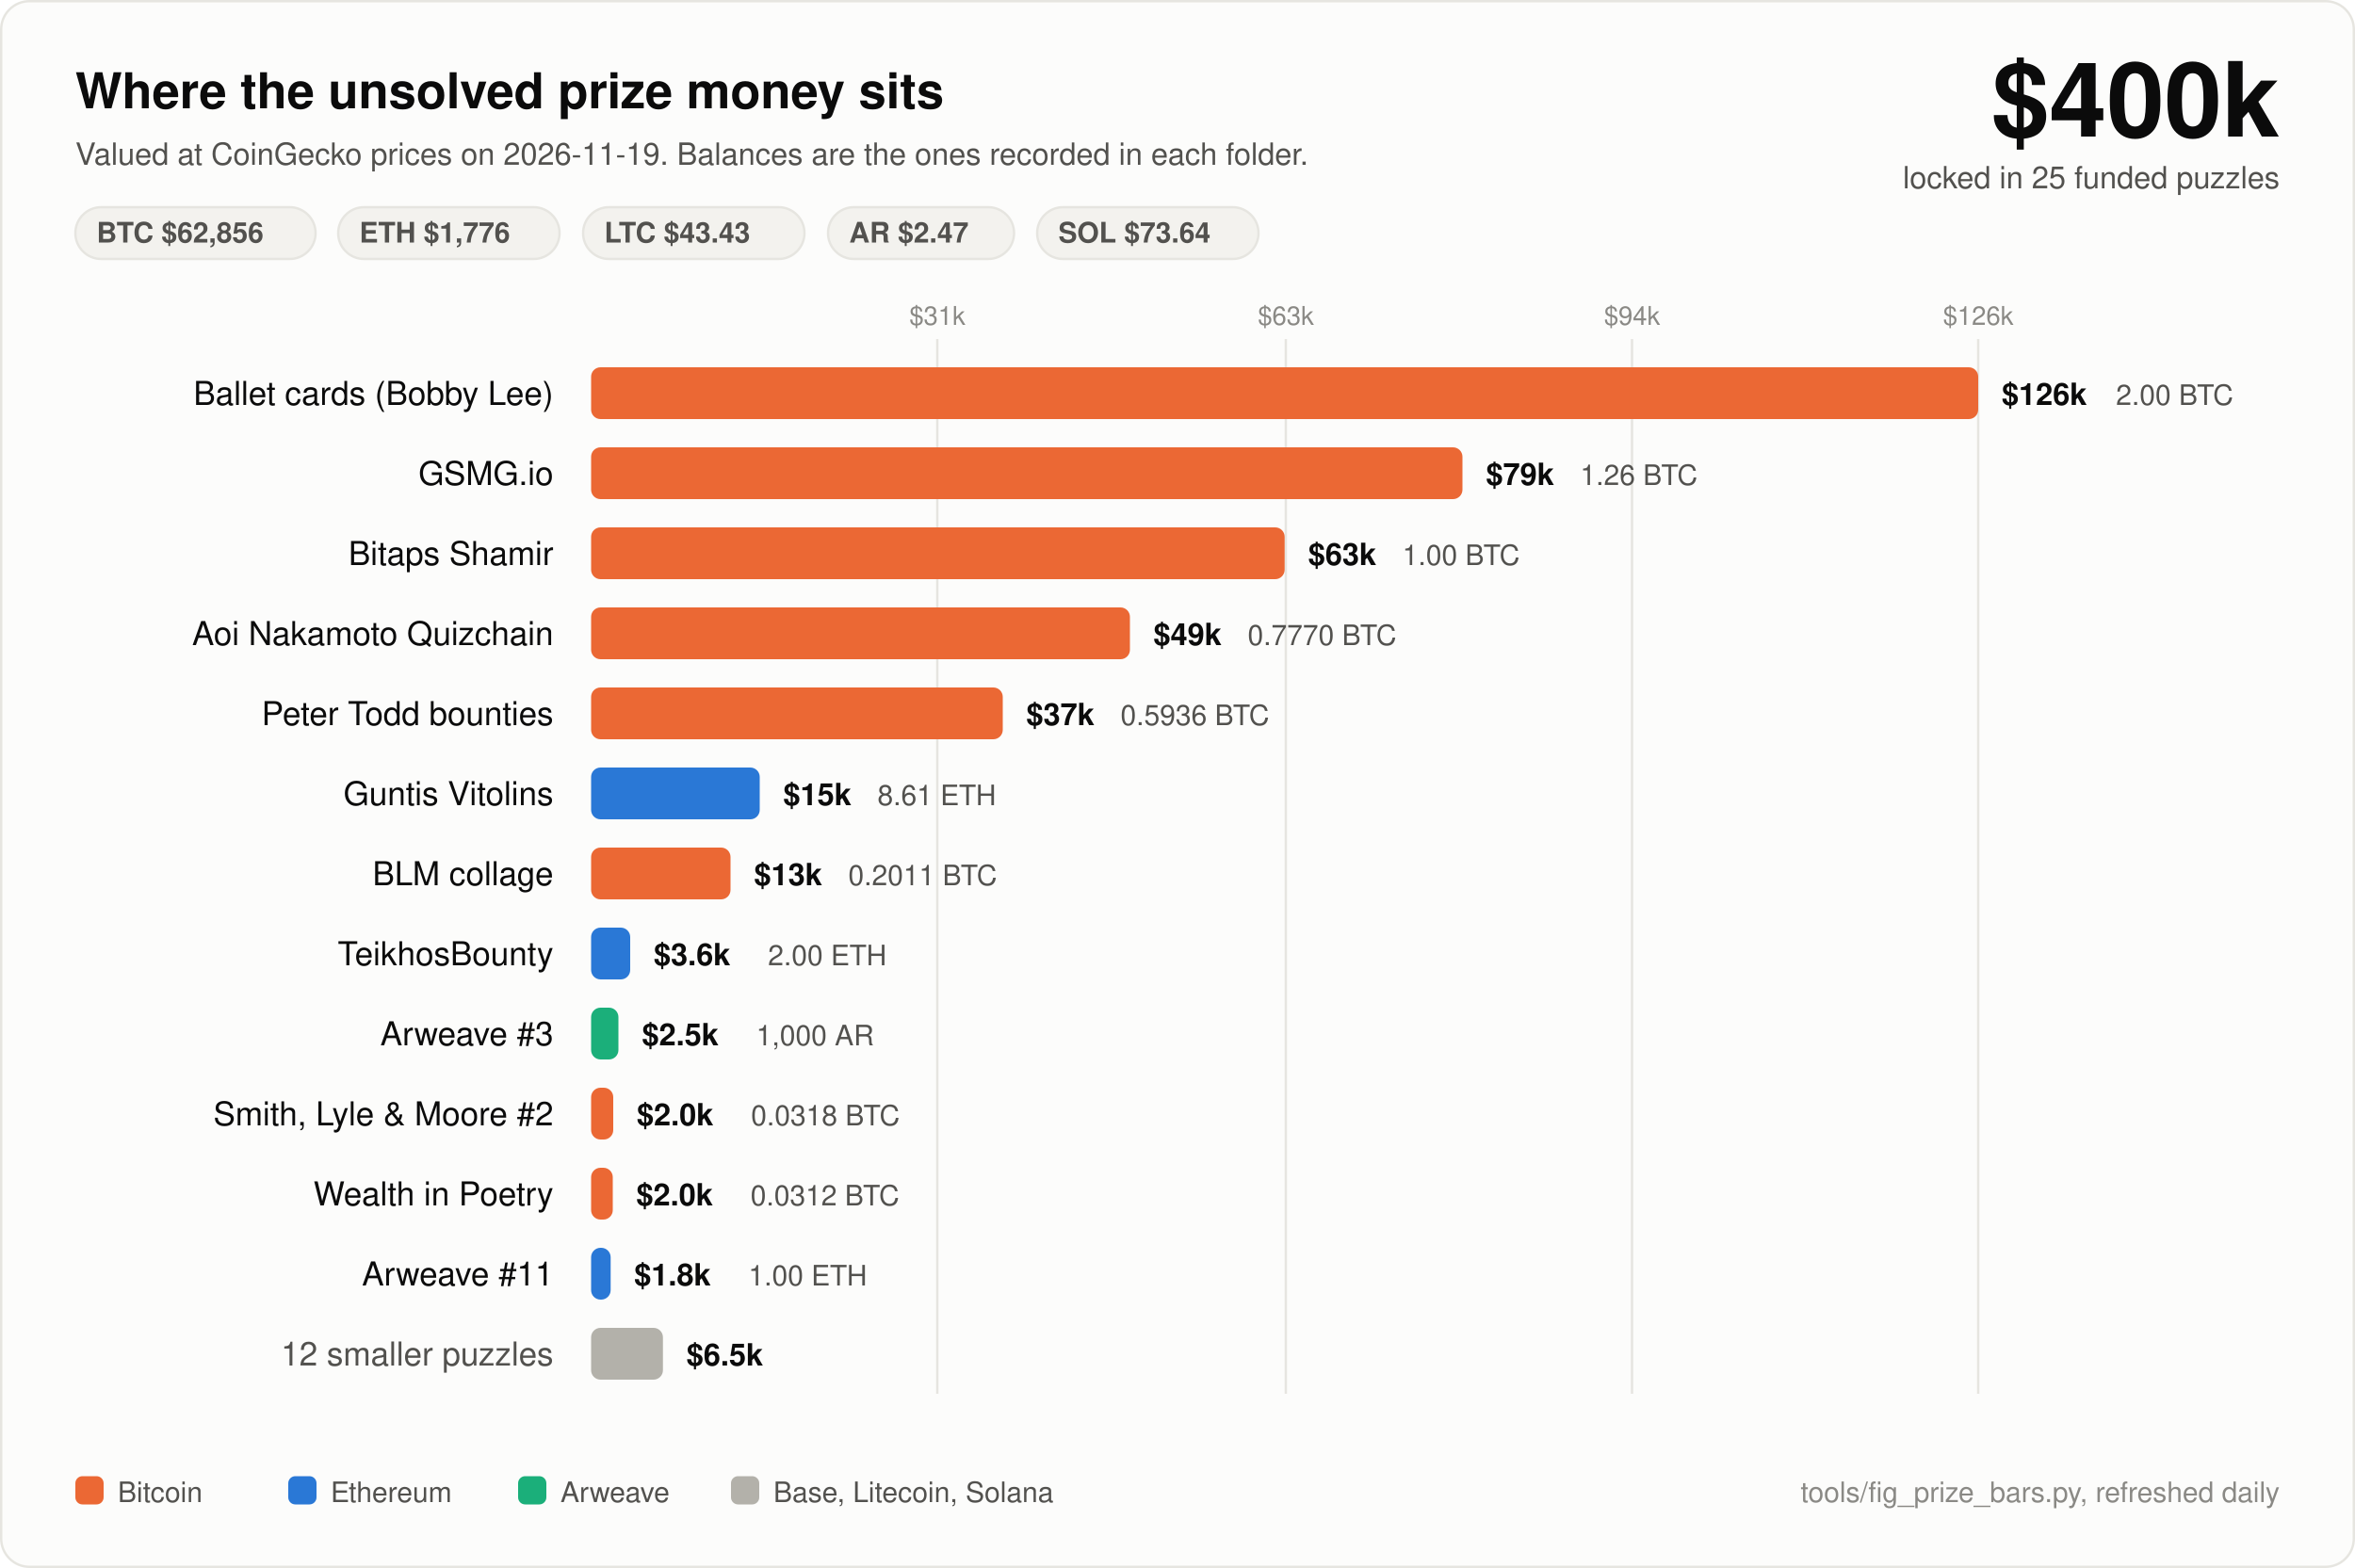
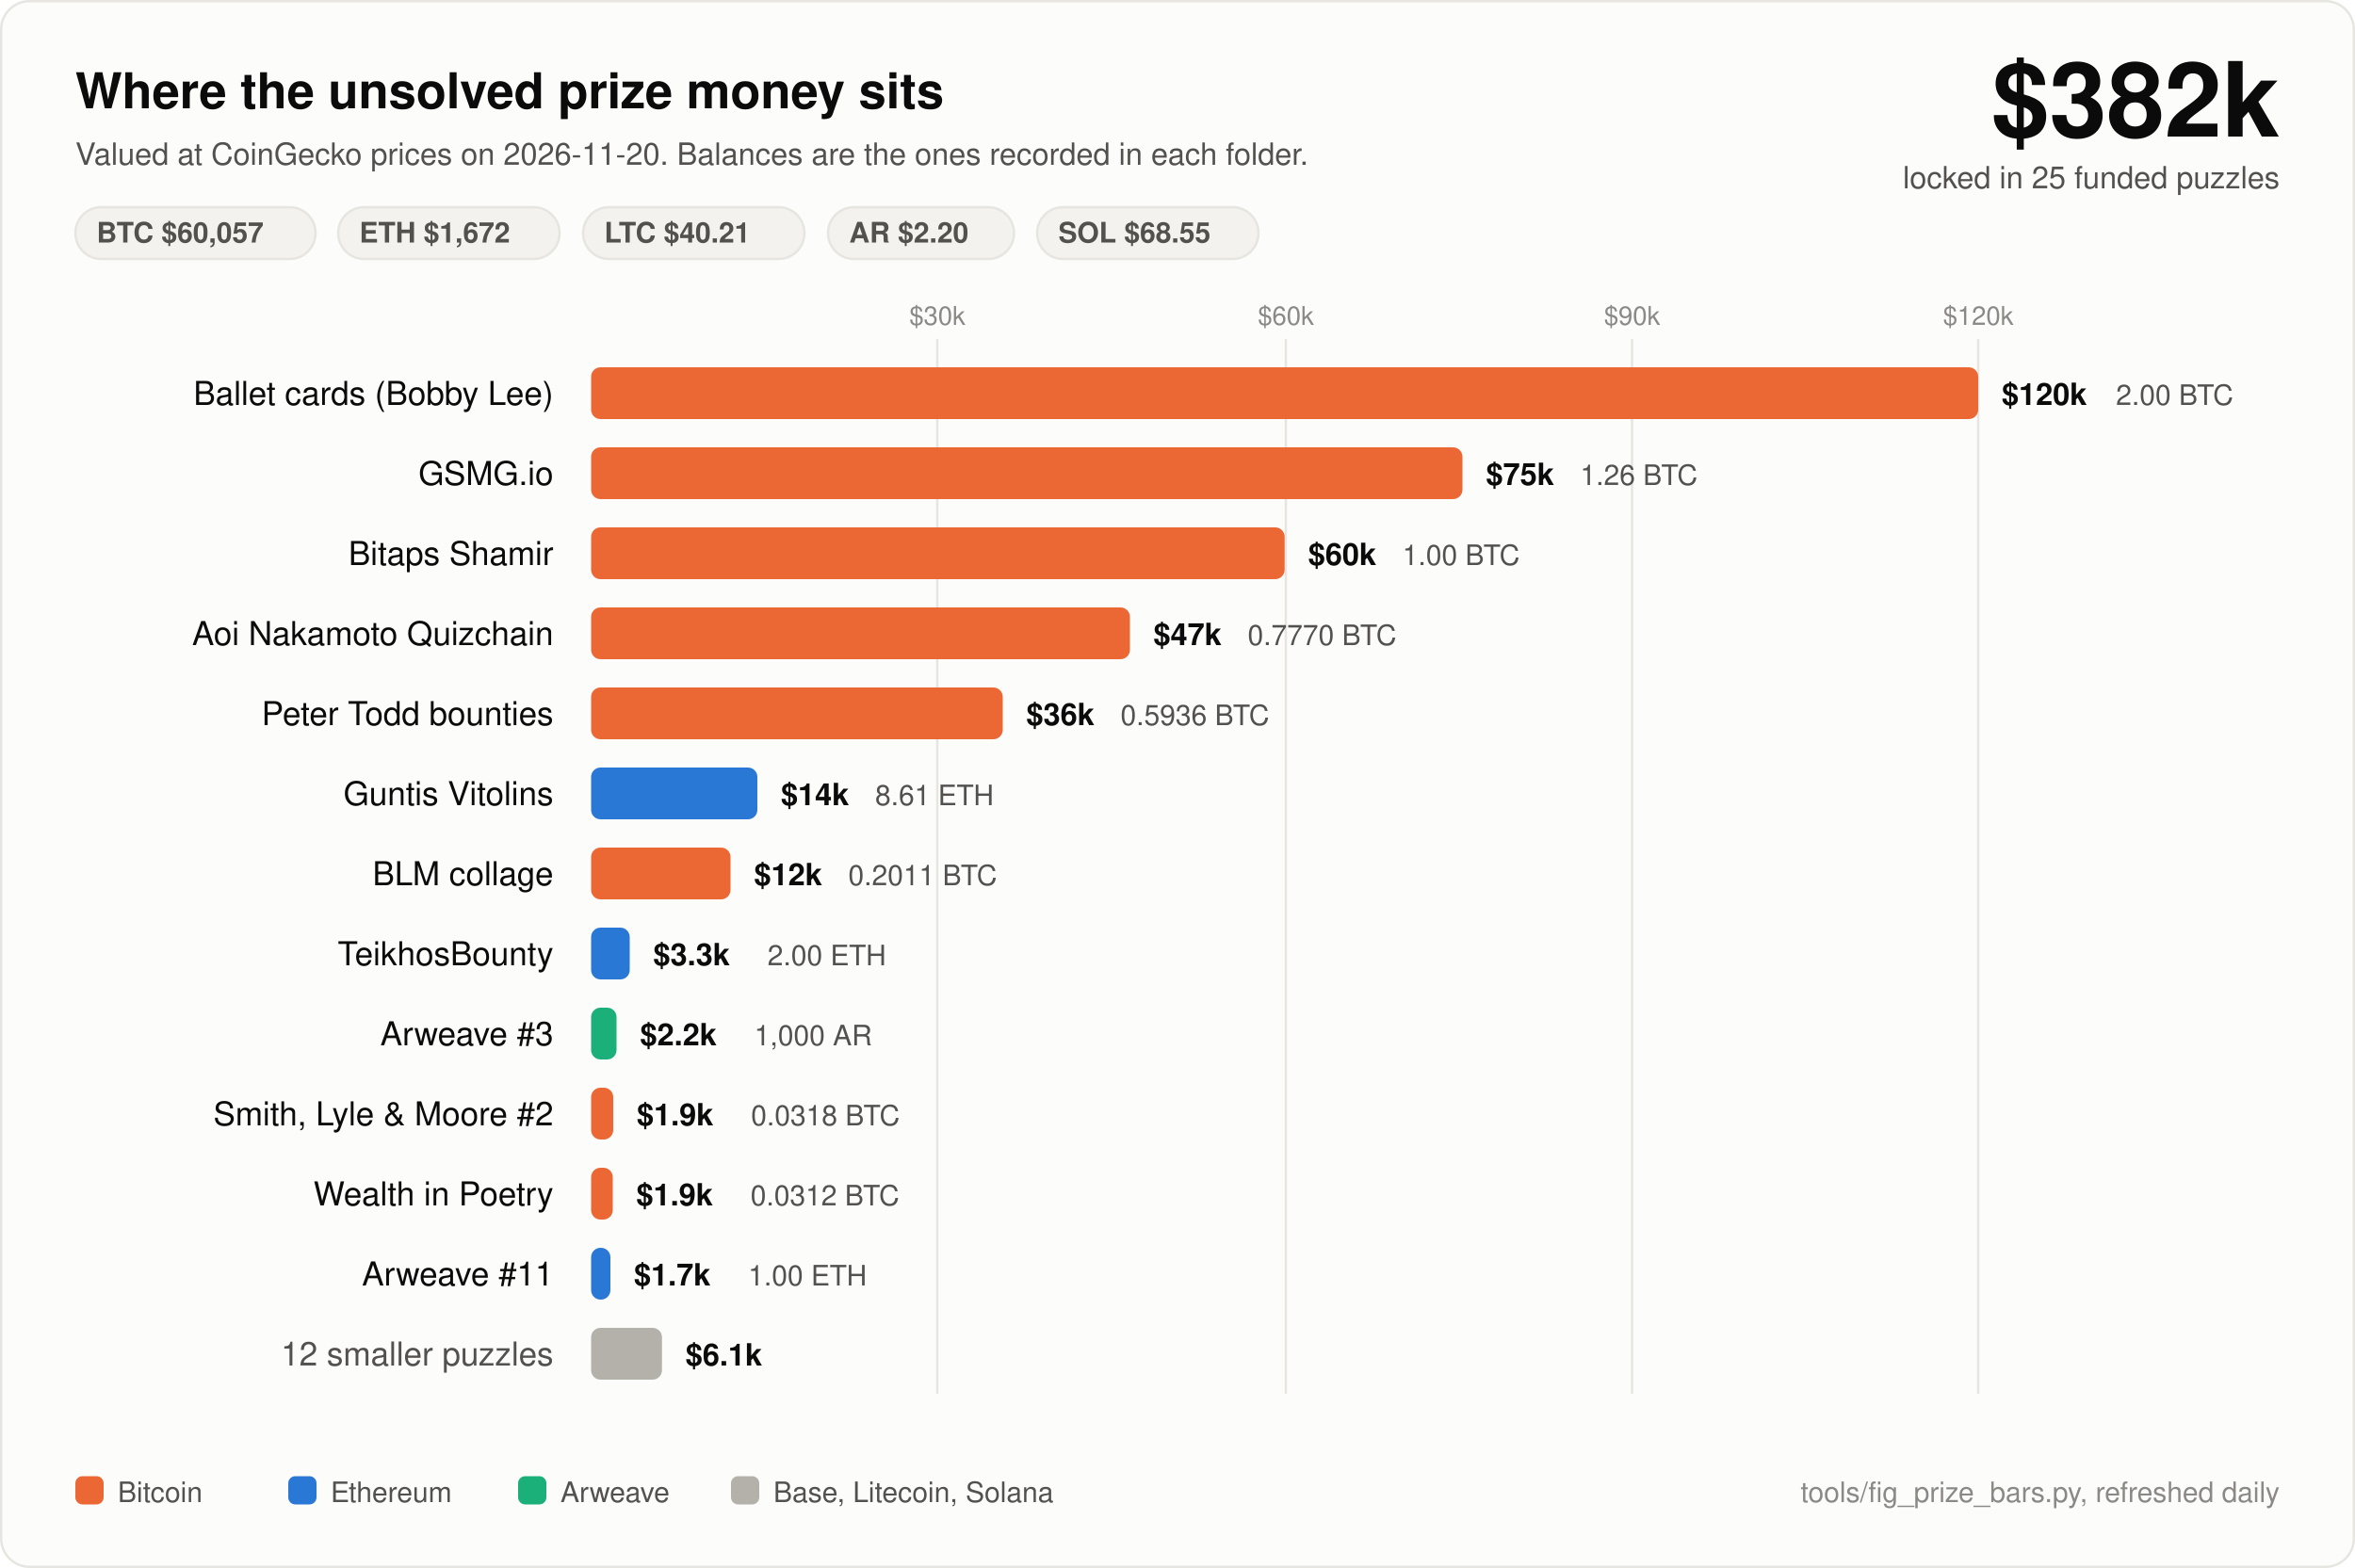
<svg xmlns="http://www.w3.org/2000/svg" width="1000" height="666" viewBox="0 0 1000 666" font-family="ui-sans-serif, -apple-system, Segoe UI, Helvetica, Arial, sans-serif">
  <rect x="0.5" y="0.5" width="999" height="665" rx="12" fill="#fcfcfb" stroke="#e6e5e0" />
  <text x="32" y="46" fill="#0b0b0b" font-size="21" font-weight="700">Where the unsolved prize money sits</text>
-   <text x="32" y="70" fill="#52514e" font-size="13">Valued at CoinGecko prices on 2026-11-19. Balances are the ones recorded in each folder.</text>
-   <text x="968" y="58" fill="#0b0b0b" font-size="44" font-weight="700" text-anchor="end">$400k</text>
+   <text x="32" y="70" fill="#52514e" font-size="13">Valued at CoinGecko prices on 2026-11-20. Balances are the ones recorded in each folder.</text>
+   <text x="968" y="58" fill="#0b0b0b" font-size="44" font-weight="700" text-anchor="end">$382k</text>
  <text x="968" y="80" fill="#52514e" font-size="13" text-anchor="end">locked in 25 funded puzzles</text>
  <rect x="32" y="88" width="102" height="22" rx="11" fill="#f3f2ee" stroke="#e6e5e0" />
-   <text x="41" y="103" fill="#52514e" font-size="12" font-weight="600">BTC $62,856</text>
+   <text x="41" y="103" fill="#52514e" font-size="12" font-weight="600">BTC $60,057</text>
  <rect x="143.6" y="88" width="94" height="22" rx="11" fill="#f3f2ee" stroke="#e6e5e0" />
-   <text x="152.6" y="103" fill="#52514e" font-size="12" font-weight="600">ETH $1,776</text>
+   <text x="152.6" y="103" fill="#52514e" font-size="12" font-weight="600">ETH $1,672</text>
  <rect x="247.6" y="88" width="94" height="22" rx="11" fill="#f3f2ee" stroke="#e6e5e0" />
-   <text x="256.6" y="103" fill="#52514e" font-size="12" font-weight="600">LTC $43.43</text>
+   <text x="256.6" y="103" fill="#52514e" font-size="12" font-weight="600">LTC $40.21</text>
  <rect x="351.6" y="88" width="79" height="22" rx="11" fill="#f3f2ee" stroke="#e6e5e0" />
-   <text x="360.6" y="103" fill="#52514e" font-size="12" font-weight="600">AR $2.47</text>
+   <text x="360.6" y="103" fill="#52514e" font-size="12" font-weight="600">AR $2.20</text>
  <rect x="440.4" y="88" width="94" height="22" rx="11" fill="#f3f2ee" stroke="#e6e5e0" />
-   <text x="449.4" y="103" fill="#52514e" font-size="12" font-weight="600">SOL $73.64</text>
+   <text x="449.4" y="103" fill="#52514e" font-size="12" font-weight="600">SOL $68.55</text>
  <line x1="398" y1="144" x2="398" y2="592" stroke="#e6e5e0" stroke-width="1" />
-   <text x="398" y="138" fill="#8a8985" font-size="11" text-anchor="middle">$31k</text>
+   <text x="398" y="138" fill="#8a8985" font-size="11" text-anchor="middle">$30k</text>
  <line x1="546" y1="144" x2="546" y2="592" stroke="#e6e5e0" stroke-width="1" />
-   <text x="546" y="138" fill="#8a8985" font-size="11" text-anchor="middle">$63k</text>
+   <text x="546" y="138" fill="#8a8985" font-size="11" text-anchor="middle">$60k</text>
  <line x1="693" y1="144" x2="693" y2="592" stroke="#e6e5e0" stroke-width="1" />
-   <text x="693" y="138" fill="#8a8985" font-size="11" text-anchor="middle">$94k</text>
+   <text x="693" y="138" fill="#8a8985" font-size="11" text-anchor="middle">$90k</text>
  <line x1="840" y1="144" x2="840" y2="592" stroke="#e6e5e0" stroke-width="1" />
-   <text x="840" y="138" fill="#8a8985" font-size="11" text-anchor="middle">$126k</text>
+   <text x="840" y="138" fill="#8a8985" font-size="11" text-anchor="middle">$120k</text>
  <text x="235" y="172" fill="#0b0b0b" font-size="14" text-anchor="end">Ballet cards (Bobby Lee)</text>
  <rect x="251" y="156" width="589.0" height="22" rx="4" fill="#eb6834" />
-   <text x="850.0" y="172" fill="#0b0b0b" font-size="13" font-weight="600">$126k</text>
+   <text x="850.0" y="172" fill="#0b0b0b" font-size="13" font-weight="600">$120k</text>
  <text x="898.5" y="172" fill="#52514e" font-size="12">2.00 BTC</text>
  <text x="235" y="206" fill="#0b0b0b" font-size="14" text-anchor="end">GSMG.io</text>
  <rect x="251" y="190" width="370.0" height="22" rx="4" fill="#eb6834" />
-   <text x="631.0" y="206" fill="#0b0b0b" font-size="13" font-weight="600">$79k</text>
+   <text x="631.0" y="206" fill="#0b0b0b" font-size="13" font-weight="600">$75k</text>
  <text x="671.0" y="206" fill="#52514e" font-size="12">1.26 BTC</text>
  <text x="235" y="240" fill="#0b0b0b" font-size="14" text-anchor="end">Bitaps Shamir</text>
  <rect x="251" y="224" width="294.5" height="22" rx="4" fill="#eb6834" />
-   <text x="555.5" y="240" fill="#0b0b0b" font-size="13" font-weight="600">$63k</text>
+   <text x="555.5" y="240" fill="#0b0b0b" font-size="13" font-weight="600">$60k</text>
  <text x="595.5" y="240" fill="#52514e" font-size="12">1.00 BTC</text>
  <text x="235" y="274" fill="#0b0b0b" font-size="14" text-anchor="end">Aoi Nakamoto Quizchain</text>
  <rect x="251" y="258" width="228.8" height="22" rx="4" fill="#eb6834" />
-   <text x="489.8" y="274" fill="#0b0b0b" font-size="13" font-weight="600">$49k</text>
+   <text x="489.8" y="274" fill="#0b0b0b" font-size="13" font-weight="600">$47k</text>
  <text x="529.8" y="274" fill="#52514e" font-size="12">0.7770 BTC</text>
  <text x="235" y="308" fill="#0b0b0b" font-size="14" text-anchor="end">Peter Todd bounties</text>
  <rect x="251" y="292" width="174.8" height="22" rx="4" fill="#eb6834" />
-   <text x="435.8" y="308" fill="#0b0b0b" font-size="13" font-weight="600">$37k</text>
+   <text x="435.8" y="308" fill="#0b0b0b" font-size="13" font-weight="600">$36k</text>
  <text x="475.8" y="308" fill="#52514e" font-size="12">0.5936 BTC</text>
  <text x="235" y="342" fill="#0b0b0b" font-size="14" text-anchor="end">Guntis Vitolins</text>
-   <rect x="251" y="326" width="71.6" height="22" rx="4" fill="#2a78d6" />
-   <text x="332.6" y="342" fill="#0b0b0b" font-size="13" font-weight="600">$15k</text>
-   <text x="372.6" y="342" fill="#52514e" font-size="12">8.61 ETH</text>
+   <rect x="251" y="326" width="70.6" height="22" rx="4" fill="#2a78d6" />
+   <text x="331.6" y="342" fill="#0b0b0b" font-size="13" font-weight="600">$14k</text>
+   <text x="371.6" y="342" fill="#52514e" font-size="12">8.61 ETH</text>
  <text x="235" y="376" fill="#0b0b0b" font-size="14" text-anchor="end">BLM collage</text>
  <rect x="251" y="360" width="59.2" height="22" rx="4" fill="#eb6834" />
-   <text x="320.2" y="376" fill="#0b0b0b" font-size="13" font-weight="600">$13k</text>
+   <text x="320.2" y="376" fill="#0b0b0b" font-size="13" font-weight="600">$12k</text>
  <text x="360.2" y="376" fill="#52514e" font-size="12">0.2011 BTC</text>
  <text x="235" y="410" fill="#0b0b0b" font-size="14" text-anchor="end">TeikhosBounty</text>
-   <rect x="251" y="394" width="16.6" height="22" rx="4" fill="#2a78d6" />
-   <text x="277.6" y="410" fill="#0b0b0b" font-size="13" font-weight="600">$3.6k</text>
-   <text x="326.1" y="410" fill="#52514e" font-size="12">2.00 ETH</text>
+   <rect x="251" y="394" width="16.4" height="22" rx="4" fill="#2a78d6" />
+   <text x="277.4" y="410" fill="#0b0b0b" font-size="13" font-weight="600">$3.3k</text>
+   <text x="325.9" y="410" fill="#52514e" font-size="12">2.00 ETH</text>
  <text x="235" y="444" fill="#0b0b0b" font-size="14" text-anchor="end">Arweave #3</text>
-   <rect x="251" y="428" width="11.6" height="22" rx="4" fill="#1baf7a" />
-   <text x="272.6" y="444" fill="#0b0b0b" font-size="13" font-weight="600">$2.5k</text>
-   <text x="321.1" y="444" fill="#52514e" font-size="12">1,000 AR</text>
+   <rect x="251" y="428" width="10.8" height="22" rx="4" fill="#1baf7a" />
+   <text x="271.8" y="444" fill="#0b0b0b" font-size="13" font-weight="600">$2.2k</text>
+   <text x="320.3" y="444" fill="#52514e" font-size="12">1,000 AR</text>
  <text x="235" y="478" fill="#0b0b0b" font-size="14" text-anchor="end">Smith, Lyle &amp; Moore #2</text>
  <rect x="251" y="462" width="9.4" height="22" rx="4" fill="#eb6834" />
-   <text x="270.4" y="478" fill="#0b0b0b" font-size="13" font-weight="600">$2.0k</text>
+   <text x="270.4" y="478" fill="#0b0b0b" font-size="13" font-weight="600">$1.9k</text>
  <text x="318.9" y="478" fill="#52514e" font-size="12">0.0318 BTC</text>
  <text x="235" y="512" fill="#0b0b0b" font-size="14" text-anchor="end">Wealth in Poetry</text>
  <rect x="251" y="496" width="9.2" height="22" rx="4" fill="#eb6834" />
-   <text x="270.2" y="512" fill="#0b0b0b" font-size="13" font-weight="600">$2.0k</text>
+   <text x="270.2" y="512" fill="#0b0b0b" font-size="13" font-weight="600">$1.9k</text>
  <text x="318.7" y="512" fill="#52514e" font-size="12">0.0312 BTC</text>
  <text x="235" y="546" fill="#0b0b0b" font-size="14" text-anchor="end">Arweave #11</text>
-   <rect x="251" y="530" width="8.3" height="22" rx="4" fill="#2a78d6" />
-   <text x="269.3" y="546" fill="#0b0b0b" font-size="13" font-weight="600">$1.8k</text>
-   <text x="317.8" y="546" fill="#52514e" font-size="12">1.00 ETH</text>
+   <rect x="251" y="530" width="8.2" height="22" rx="4" fill="#2a78d6" />
+   <text x="269.2" y="546" fill="#0b0b0b" font-size="13" font-weight="600">$1.7k</text>
+   <text x="317.7" y="546" fill="#52514e" font-size="12">1.00 ETH</text>
  <text x="235" y="580" fill="#52514e" font-size="14" text-anchor="end">12 smaller puzzles</text>
-   <rect x="251" y="564" width="30.5" height="22" rx="4" fill="#b3b1aa" />
-   <text x="291.5" y="580" fill="#0b0b0b" font-size="13" font-weight="600">$6.5k</text>
+   <rect x="251" y="564" width="30.1" height="22" rx="4" fill="#b3b1aa" />
+   <text x="291.1" y="580" fill="#0b0b0b" font-size="13" font-weight="600">$6.1k</text>
  <rect x="32" y="627" width="12" height="12" rx="3" fill="#eb6834" />
  <text x="50" y="638" fill="#52514e" font-size="12">Bitcoin</text>
  <rect x="122.4" y="627" width="12" height="12" rx="3" fill="#2a78d6" />
  <text x="140.4" y="638" fill="#52514e" font-size="12">Ethereum</text>
  <rect x="220.0" y="627" width="12" height="12" rx="3" fill="#1baf7a" />
  <text x="238.0" y="638" fill="#52514e" font-size="12">Arweave</text>
  <rect x="310.4" y="627" width="12" height="12" rx="3" fill="#b3b1aa" />
  <text x="328.4" y="638" fill="#52514e" font-size="12">Base, Litecoin, Solana</text>
  <text x="968" y="638" fill="#8a8985" font-size="12" text-anchor="end">tools/fig_prize_bars.py, refreshed daily</text>
</svg>
